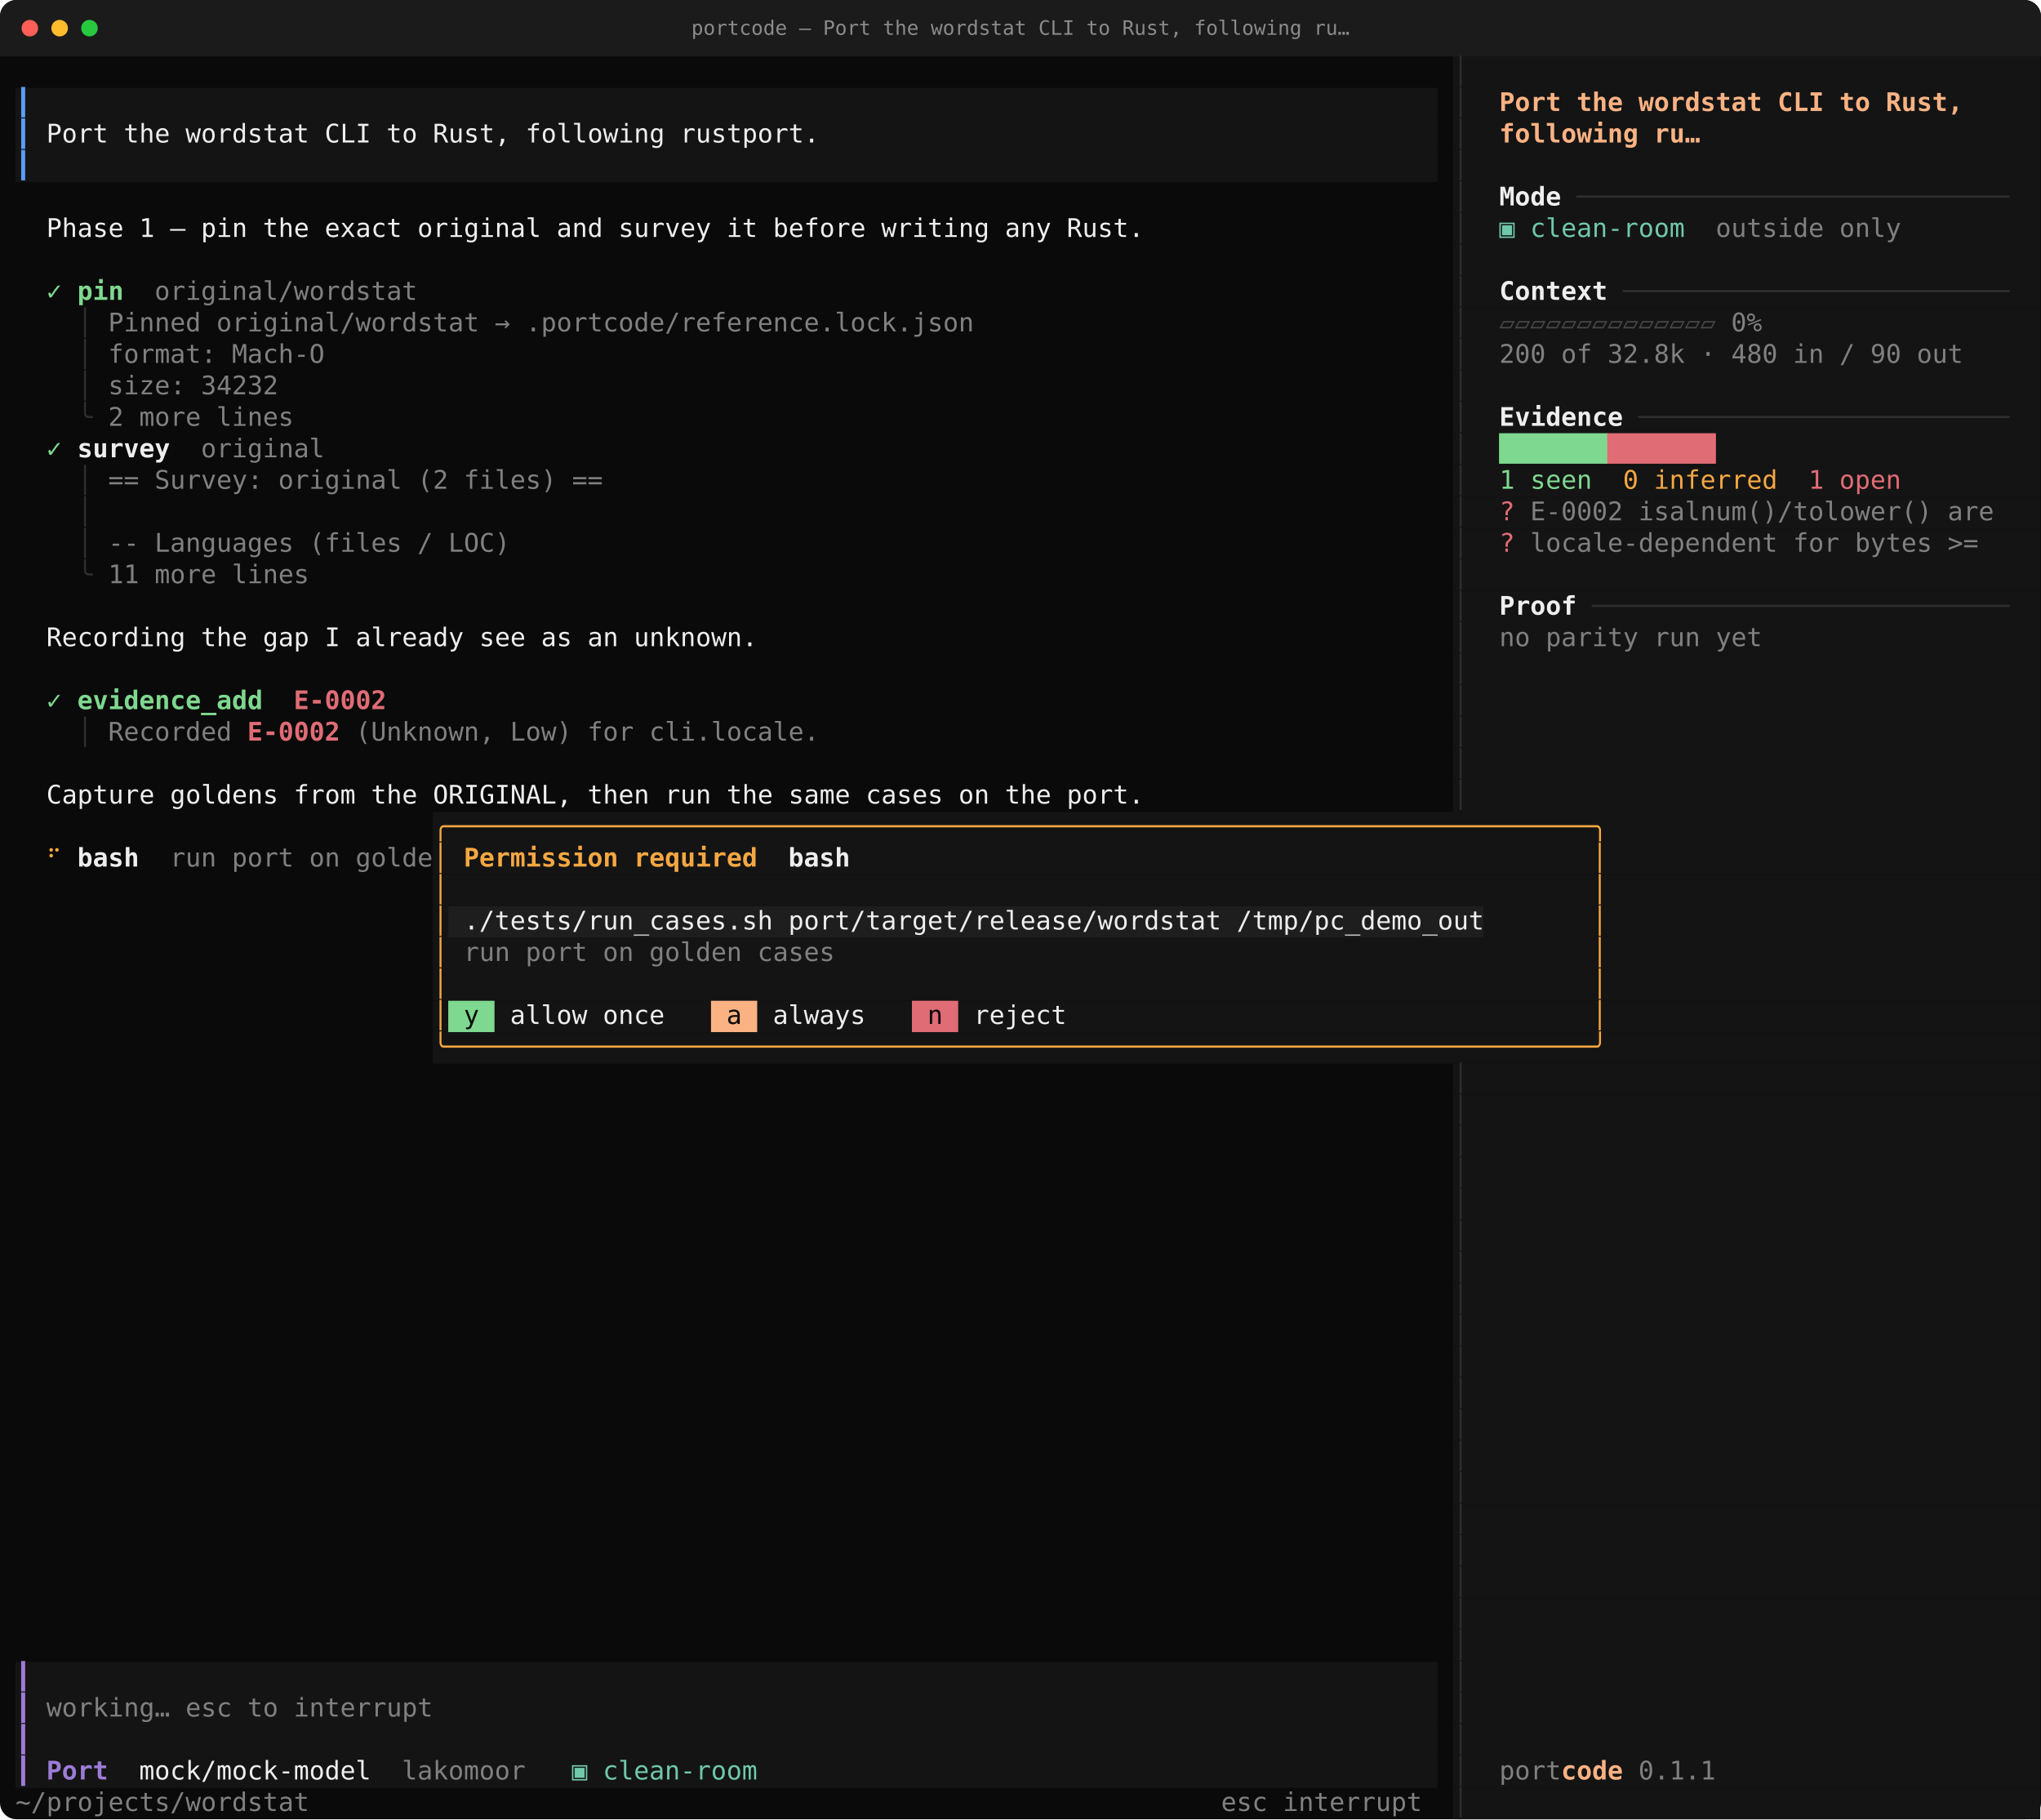
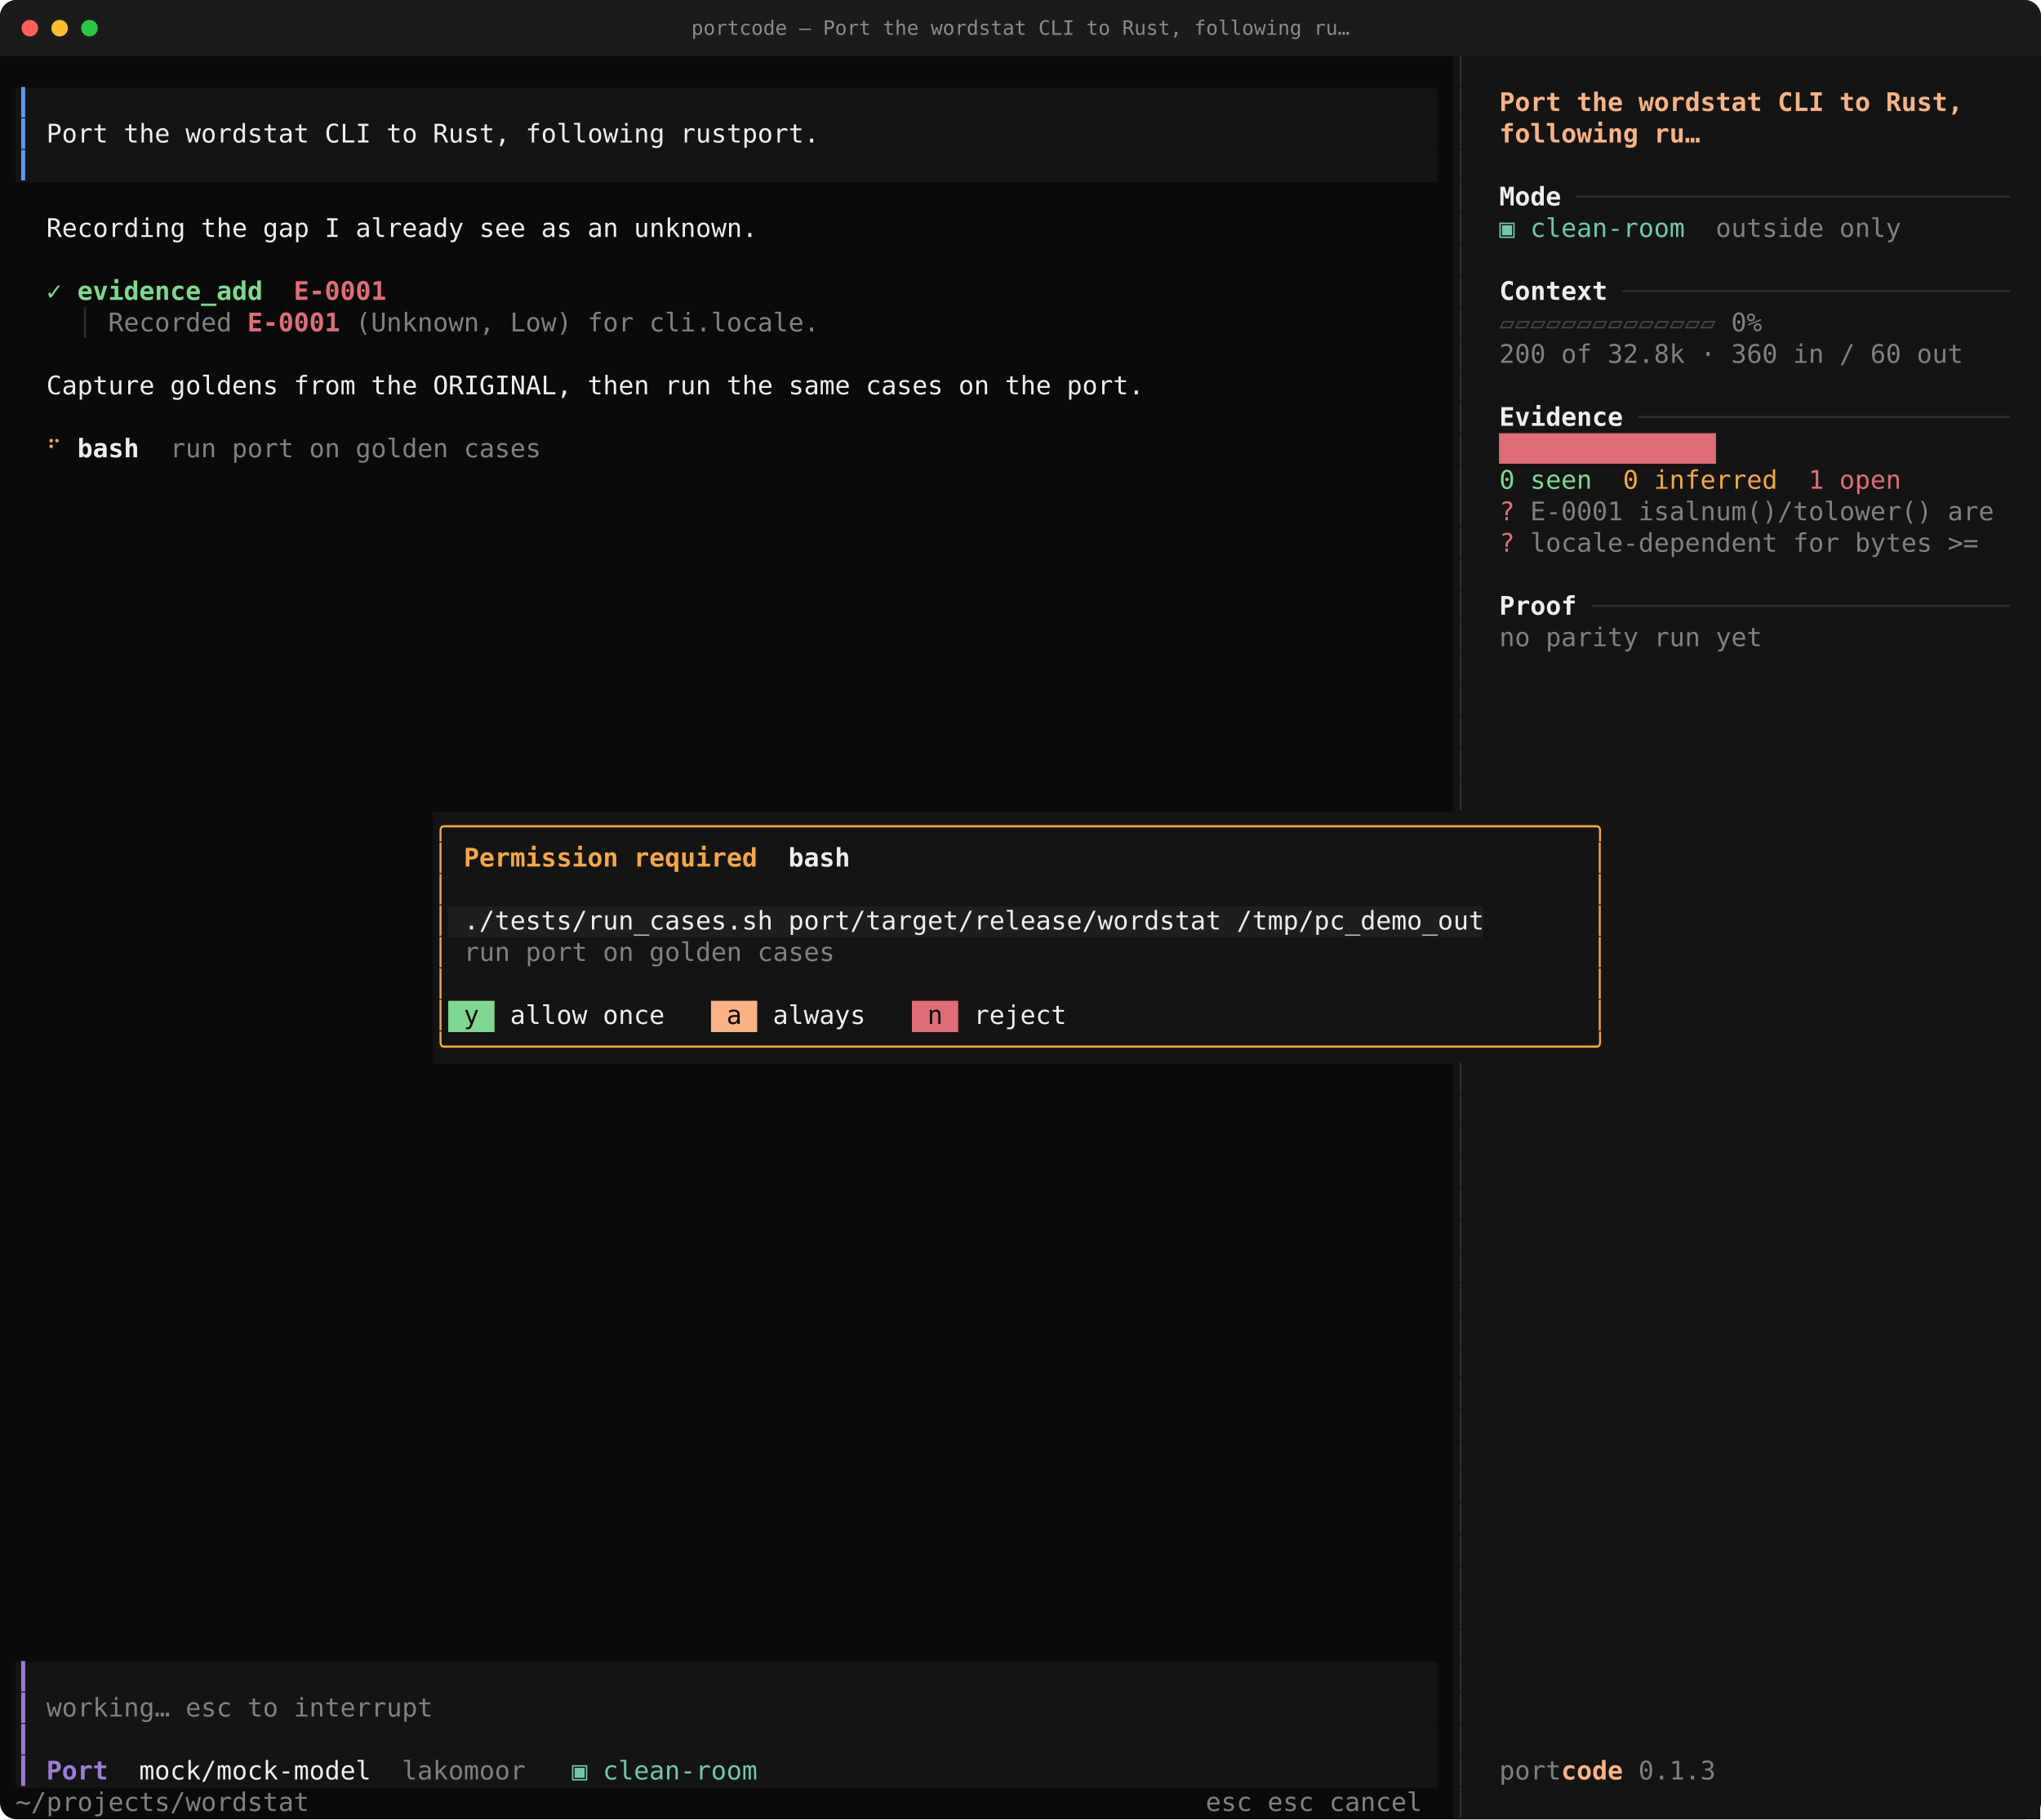
<svg xmlns="http://www.w3.org/2000/svg" width="1232" height="1098" viewBox="0 0 1232 1098" role="img" aria-label="portcode — Port the wordstat CLI to Rust, following ru…">
  <rect width="1232" height="1098" rx="10" fill="#0a0a0a" />
  <rect width="1232" height="34" rx="10" fill="#1b1b1b" />
  <rect y="24" width="1232" height="10" fill="#1b1b1b" />
  <circle cx="18" cy="17" r="5" fill="#ff5f56" />
  <circle cx="36" cy="17" r="5" fill="#ffbd2e" />
  <circle cx="54" cy="17" r="5" fill="#27c93f" />
  <text x="616" y="21" fill="#8b8b8b" font-family="ui-monospace,Menlo,monospace" font-size="12" text-anchor="middle">portcode — Port the wordstat CLI to Rust, following ru…</text>
  <rect x="877.02" y="34.00" width="354.54" height="19" fill="#141414" />
  <rect x="9.33" y="53.00" width="858.36" height="19" fill="#141414" />
  <rect x="877.02" y="53.00" width="354.54" height="19" fill="#141414" />
  <rect x="9.33" y="72.00" width="858.36" height="19" fill="#141414" />
  <rect x="877.02" y="72.00" width="354.54" height="19" fill="#141414" />
  <rect x="9.33" y="91.00" width="858.36" height="19" fill="#141414" />
  <rect x="877.02" y="91.00" width="354.54" height="19" fill="#141414" />
  <rect x="877.02" y="110.00" width="354.54" height="19" fill="#141414" />
  <rect x="877.02" y="129.00" width="354.54" height="19" fill="#141414" />
  <rect x="877.02" y="148.00" width="354.54" height="19" fill="#141414" />
  <rect x="877.02" y="167.00" width="354.54" height="19" fill="#141414" />
  <rect x="877.02" y="186.00" width="354.54" height="19" fill="#141414" />
  <rect x="877.02" y="205.00" width="354.54" height="19" fill="#141414" />
  <rect x="877.02" y="224.00" width="354.54" height="19" fill="#141414" />
  <rect x="877.02" y="243.00" width="354.54" height="19" fill="#141414" />
  <rect x="877.02" y="262.00" width="354.54" height="19" fill="#141414" />
  <rect x="877.02" y="281.00" width="354.54" height="19" fill="#141414" />
  <rect x="877.02" y="300.00" width="354.54" height="19" fill="#141414" />
  <rect x="877.02" y="319.00" width="354.54" height="19" fill="#141414" />
  <rect x="877.02" y="338.00" width="354.54" height="19" fill="#141414" />
  <rect x="877.02" y="357.00" width="354.54" height="19" fill="#141414" />
  <rect x="877.02" y="376.00" width="354.54" height="19" fill="#141414" />
  <rect x="877.02" y="395.00" width="354.54" height="19" fill="#141414" />
  <rect x="877.02" y="414.00" width="354.54" height="19" fill="#141414" />
  <rect x="877.02" y="433.00" width="354.54" height="19" fill="#141414" />
  <rect x="877.02" y="452.00" width="354.54" height="19" fill="#141414" />
  <rect x="877.02" y="471.00" width="354.54" height="19" fill="#141414" />
  <rect x="261.24" y="490.00" width="970.32" height="19" fill="#141414" />
  <rect x="261.24" y="509.00" width="970.32" height="19" fill="#141414" />
  <rect x="261.24" y="528.00" width="970.32" height="19" fill="#141414" />
  <rect x="261.24" y="547.00" width="9.33" height="19" fill="#141414" />
  <rect x="270.57" y="547.00" width="625.11" height="19" fill="#1e1e1e" />
  <rect x="895.68" y="547.00" width="335.88" height="19" fill="#141414" />
  <rect x="261.24" y="566.00" width="970.32" height="19" fill="#141414" />
  <rect x="261.24" y="585.00" width="970.32" height="19" fill="#141414" />
  <rect x="261.24" y="604.00" width="9.33" height="19" fill="#141414" />
  <rect x="270.57" y="604.00" width="27.99" height="19" fill="#7fd88f" />
  <rect x="298.56" y="604.00" width="130.62" height="19" fill="#141414" />
  <rect x="429.18" y="604.00" width="27.99" height="19" fill="#fab283" />
  <rect x="457.17" y="604.00" width="93.30" height="19" fill="#141414" />
  <rect x="550.47" y="604.00" width="27.99" height="19" fill="#e06c75" />
  <rect x="578.46" y="604.00" width="653.10" height="19" fill="#141414" />
  <rect x="261.24" y="623.00" width="970.32" height="19" fill="#141414" />
  <rect x="877.02" y="642.00" width="354.54" height="19" fill="#141414" />
  <rect x="877.02" y="661.00" width="354.54" height="19" fill="#141414" />
  <rect x="877.02" y="680.00" width="354.54" height="19" fill="#141414" />
  <rect x="877.02" y="699.00" width="354.54" height="19" fill="#141414" />
  <rect x="877.02" y="718.00" width="354.54" height="19" fill="#141414" />
  <rect x="877.02" y="737.00" width="354.54" height="19" fill="#141414" />
  <rect x="877.02" y="756.00" width="354.54" height="19" fill="#141414" />
  <rect x="877.02" y="775.00" width="354.54" height="19" fill="#141414" />
  <rect x="877.02" y="794.00" width="354.54" height="19" fill="#141414" />
  <rect x="877.02" y="813.00" width="354.54" height="19" fill="#141414" />
  <rect x="877.02" y="832.00" width="354.54" height="19" fill="#141414" />
  <rect x="877.02" y="851.00" width="354.54" height="19" fill="#141414" />
  <rect x="877.02" y="870.00" width="354.54" height="19" fill="#141414" />
  <rect x="877.02" y="889.00" width="354.54" height="19" fill="#141414" />
  <rect x="877.02" y="908.00" width="354.54" height="19" fill="#141414" />
  <rect x="877.02" y="927.00" width="354.54" height="19" fill="#141414" />
  <rect x="877.02" y="946.00" width="354.54" height="19" fill="#141414" />
  <rect x="877.02" y="965.00" width="354.54" height="19" fill="#141414" />
  <rect x="877.02" y="984.00" width="354.54" height="19" fill="#141414" />
  <rect x="9.33" y="1003.00" width="858.36" height="19" fill="#141414" />
  <rect x="877.02" y="1003.00" width="354.54" height="19" fill="#141414" />
  <rect x="9.33" y="1022.00" width="858.36" height="19" fill="#141414" />
  <rect x="877.02" y="1022.00" width="354.54" height="19" fill="#141414" />
  <rect x="9.33" y="1041.00" width="858.36" height="19" fill="#141414" />
  <rect x="877.02" y="1041.00" width="354.54" height="19" fill="#141414" />
  <rect x="9.33" y="1060.00" width="858.36" height="19" fill="#141414" />
  <rect x="877.02" y="1060.00" width="354.54" height="19" fill="#141414" />
  <rect x="877.02" y="1079.00" width="354.54" height="19" fill="#141414" />
  <g font-family="ui-monospace,SFMono-Regular,Menlo,Consolas,'DejaVu Sans Mono',monospace" font-size="15.5" xml:space="preserve">
    <text x="877.02" y="48.00" fill="#2e2e2e" textLength="9.33" lengthAdjust="spacingAndGlyphs">│</text>
    <text x="9.33" y="67.00" fill="#5c9cf5" textLength="9.33" lengthAdjust="spacingAndGlyphs">┃</text>
    <text x="877.02" y="67.00" fill="#2e2e2e" textLength="9.33" lengthAdjust="spacingAndGlyphs">│</text>
    <text x="905.01" y="67.00" fill="#fab283" textLength="279.90" lengthAdjust="spacingAndGlyphs" font-weight="700">Port the wordstat CLI to Rust,</text>
    <text x="9.33" y="86.00" fill="#5c9cf5" textLength="18.66" lengthAdjust="spacingAndGlyphs">┃ </text>
    <text x="27.99" y="86.00" fill="#eeeeee" textLength="849.03" lengthAdjust="spacingAndGlyphs">Port the wordstat CLI to Rust, following rustport.                                         </text>
    <text x="877.02" y="86.00" fill="#2e2e2e" textLength="9.33" lengthAdjust="spacingAndGlyphs">│</text>
    <text x="905.01" y="86.00" fill="#fab283" textLength="121.29" lengthAdjust="spacingAndGlyphs" font-weight="700">following ru…</text>
    <text x="9.33" y="105.00" fill="#5c9cf5" textLength="9.33" lengthAdjust="spacingAndGlyphs">┃</text>
    <text x="877.02" y="105.00" fill="#2e2e2e" textLength="9.33" lengthAdjust="spacingAndGlyphs">│</text>
    <text x="877.02" y="124.00" fill="#2e2e2e" textLength="9.33" lengthAdjust="spacingAndGlyphs">│</text>
    <text x="905.01" y="124.00" fill="#eeeeee" textLength="37.32" lengthAdjust="spacingAndGlyphs" font-weight="700">Mode</text>
    <text x="942.33" y="124.00" fill="#2e2e2e" textLength="270.57" lengthAdjust="spacingAndGlyphs"> ────────────────────────────</text>
-     <text x="0.00" y="143.00" fill="#eeeeee" textLength="877.02" lengthAdjust="spacingAndGlyphs">   Phase 1 — pin the exact original and survey it before writing any Rust.                    </text>
+     <text x="0.00" y="143.00" fill="#eeeeee" textLength="877.02" lengthAdjust="spacingAndGlyphs">   Recording the gap I already see as an unknown.                                             </text>
    <text x="877.02" y="143.00" fill="#2e2e2e" textLength="9.33" lengthAdjust="spacingAndGlyphs">│</text>
    <text x="905.01" y="143.00" fill="#70c8aa" textLength="111.96" lengthAdjust="spacingAndGlyphs">▣ clean-room</text>
    <text x="1016.97" y="143.00" fill="#808080" textLength="130.62" lengthAdjust="spacingAndGlyphs">  outside only</text>
    <text x="877.02" y="162.00" fill="#2e2e2e" textLength="9.33" lengthAdjust="spacingAndGlyphs">│</text>
    <text x="27.99" y="181.00" fill="#7fd88f" textLength="18.66" lengthAdjust="spacingAndGlyphs">✓ </text>
-     <text x="46.65" y="181.00" fill="#7fd88f" textLength="27.99" lengthAdjust="spacingAndGlyphs" font-weight="700">pin</text>
-     <text x="74.64" y="181.00" fill="#808080" textLength="177.27" lengthAdjust="spacingAndGlyphs">  original/wordstat</text>
+     <text x="46.65" y="181.00" fill="#7fd88f" textLength="111.96" lengthAdjust="spacingAndGlyphs" font-weight="700">evidence_add</text>
+     <text x="177.27" y="181.00" fill="#e06c75" textLength="55.98" lengthAdjust="spacingAndGlyphs" font-weight="700">E-0001</text>
    <text x="877.02" y="181.00" fill="#2e2e2e" textLength="9.33" lengthAdjust="spacingAndGlyphs">│</text>
    <text x="905.01" y="181.00" fill="#eeeeee" textLength="65.31" lengthAdjust="spacingAndGlyphs" font-weight="700">Context</text>
    <text x="970.32" y="181.00" fill="#2e2e2e" textLength="242.58" lengthAdjust="spacingAndGlyphs"> ─────────────────────────</text>
    <text x="46.65" y="200.00" fill="#2e2e2e" textLength="18.66" lengthAdjust="spacingAndGlyphs">│ </text>
-     <text x="65.31" y="200.00" fill="#808080" textLength="522.48" lengthAdjust="spacingAndGlyphs">Pinned original/wordstat → .portcode/reference.lock.json</text>
+     <text x="65.31" y="200.00" fill="#808080" textLength="83.97" lengthAdjust="spacingAndGlyphs">Recorded </text>
+     <text x="149.28" y="200.00" fill="#e06c75" textLength="55.98" lengthAdjust="spacingAndGlyphs" font-weight="700">E-0001</text>
+     <text x="205.26" y="200.00" fill="#808080" textLength="289.23" lengthAdjust="spacingAndGlyphs"> (Unknown, Low) for cli.locale.</text>
    <text x="877.02" y="200.00" fill="#2e2e2e" textLength="9.33" lengthAdjust="spacingAndGlyphs">│</text>
    <text x="905.01" y="200.00" fill="#484848" textLength="130.62" lengthAdjust="spacingAndGlyphs">▱▱▱▱▱▱▱▱▱▱▱▱▱▱</text>
    <text x="1035.63" y="200.00" fill="#808080" textLength="27.99" lengthAdjust="spacingAndGlyphs"> 0%</text>
-     <text x="46.65" y="219.00" fill="#2e2e2e" textLength="18.66" lengthAdjust="spacingAndGlyphs">│ </text>
-     <text x="65.31" y="219.00" fill="#808080" textLength="130.62" lengthAdjust="spacingAndGlyphs">format: Mach-O</text>
    <text x="877.02" y="219.00" fill="#2e2e2e" textLength="9.33" lengthAdjust="spacingAndGlyphs">│</text>
-     <text x="905.01" y="219.00" fill="#808080" textLength="279.90" lengthAdjust="spacingAndGlyphs">200 of 32.8k · 480 in / 90 out</text>
-     <text x="46.65" y="238.00" fill="#2e2e2e" textLength="18.66" lengthAdjust="spacingAndGlyphs">│ </text>
-     <text x="65.31" y="238.00" fill="#808080" textLength="102.63" lengthAdjust="spacingAndGlyphs">size: 34232</text>
+     <text x="905.01" y="219.00" fill="#808080" textLength="279.90" lengthAdjust="spacingAndGlyphs">200 of 32.8k · 360 in / 60 out</text>
+     <text x="0.00" y="238.00" fill="#eeeeee" textLength="877.02" lengthAdjust="spacingAndGlyphs">   Capture goldens from the ORIGINAL, then run the same cases on the port.                    </text>
    <text x="877.02" y="238.00" fill="#2e2e2e" textLength="9.33" lengthAdjust="spacingAndGlyphs">│</text>
-     <text x="46.65" y="257.00" fill="#2e2e2e" textLength="18.66" lengthAdjust="spacingAndGlyphs">╰ </text>
-     <text x="65.31" y="257.00" fill="#808080" textLength="111.96" lengthAdjust="spacingAndGlyphs">2 more lines</text>
    <text x="877.02" y="257.00" fill="#2e2e2e" textLength="9.33" lengthAdjust="spacingAndGlyphs">│</text>
    <text x="905.01" y="257.00" fill="#eeeeee" textLength="74.64" lengthAdjust="spacingAndGlyphs" font-weight="700">Evidence</text>
    <text x="979.65" y="257.00" fill="#2e2e2e" textLength="233.25" lengthAdjust="spacingAndGlyphs"> ────────────────────────</text>
-     <text x="27.99" y="276.00" fill="#7fd88f" textLength="18.66" lengthAdjust="spacingAndGlyphs">✓ </text>
-     <text x="46.65" y="276.00" fill="#eeeeee" textLength="55.98" lengthAdjust="spacingAndGlyphs" font-weight="700">survey</text>
-     <text x="102.63" y="276.00" fill="#808080" textLength="93.30" lengthAdjust="spacingAndGlyphs">  original</text>
+     <text x="27.99" y="276.00" fill="#f5a742" textLength="18.66" lengthAdjust="spacingAndGlyphs">⠋ </text>
+     <text x="46.65" y="276.00" fill="#eeeeee" textLength="37.32" lengthAdjust="spacingAndGlyphs" font-weight="700">bash</text>
+     <text x="83.97" y="276.00" fill="#808080" textLength="242.58" lengthAdjust="spacingAndGlyphs">  run port on golden cases</text>
    <text x="877.02" y="276.00" fill="#2e2e2e" textLength="9.33" lengthAdjust="spacingAndGlyphs">│</text>
-     <text x="905.01" y="276.00" fill="#7fd88f" textLength="65.31" lengthAdjust="spacingAndGlyphs">███████</text>
-     <text x="970.32" y="276.00" fill="#e06c75" textLength="65.31" lengthAdjust="spacingAndGlyphs">███████</text>
-     <text x="46.65" y="295.00" fill="#2e2e2e" textLength="18.66" lengthAdjust="spacingAndGlyphs">│ </text>
-     <text x="65.31" y="295.00" fill="#808080" textLength="298.56" lengthAdjust="spacingAndGlyphs">== Survey: original (2 files) ==</text>
+     <text x="905.01" y="276.00" fill="#e06c75" textLength="130.62" lengthAdjust="spacingAndGlyphs">██████████████</text>
    <text x="877.02" y="295.00" fill="#2e2e2e" textLength="9.33" lengthAdjust="spacingAndGlyphs">│</text>
-     <text x="905.01" y="295.00" fill="#7fd88f" textLength="74.64" lengthAdjust="spacingAndGlyphs">1 seen  </text>
+     <text x="905.01" y="295.00" fill="#7fd88f" textLength="74.64" lengthAdjust="spacingAndGlyphs">0 seen  </text>
    <text x="979.65" y="295.00" fill="#f5a742" textLength="111.96" lengthAdjust="spacingAndGlyphs">0 inferred  </text>
    <text x="1091.61" y="295.00" fill="#e06c75" textLength="55.98" lengthAdjust="spacingAndGlyphs">1 open</text>
-     <text x="46.65" y="314.00" fill="#2e2e2e" textLength="18.66" lengthAdjust="spacingAndGlyphs">│ </text>
    <text x="877.02" y="314.00" fill="#2e2e2e" textLength="9.33" lengthAdjust="spacingAndGlyphs">│</text>
    <text x="905.01" y="314.00" fill="#e06c75" textLength="18.66" lengthAdjust="spacingAndGlyphs">? </text>
-     <text x="923.67" y="314.00" fill="#808080" textLength="279.90" lengthAdjust="spacingAndGlyphs">E-0002 isalnum()/tolower() are</text>
-     <text x="46.65" y="333.00" fill="#2e2e2e" textLength="18.66" lengthAdjust="spacingAndGlyphs">│ </text>
-     <text x="65.31" y="333.00" fill="#808080" textLength="242.58" lengthAdjust="spacingAndGlyphs">-- Languages (files / LOC)</text>
+     <text x="923.67" y="314.00" fill="#808080" textLength="279.90" lengthAdjust="spacingAndGlyphs">E-0001 isalnum()/tolower() are</text>
    <text x="877.02" y="333.00" fill="#2e2e2e" textLength="9.33" lengthAdjust="spacingAndGlyphs">│</text>
    <text x="905.01" y="333.00" fill="#e06c75" textLength="18.66" lengthAdjust="spacingAndGlyphs">? </text>
    <text x="923.67" y="333.00" fill="#808080" textLength="270.57" lengthAdjust="spacingAndGlyphs">locale-dependent for bytes &gt;=</text>
-     <text x="46.65" y="352.00" fill="#2e2e2e" textLength="18.66" lengthAdjust="spacingAndGlyphs">╰ </text>
-     <text x="65.31" y="352.00" fill="#808080" textLength="121.29" lengthAdjust="spacingAndGlyphs">11 more lines</text>
    <text x="877.02" y="352.00" fill="#2e2e2e" textLength="9.33" lengthAdjust="spacingAndGlyphs">│</text>
    <text x="877.02" y="371.00" fill="#2e2e2e" textLength="9.33" lengthAdjust="spacingAndGlyphs">│</text>
    <text x="905.01" y="371.00" fill="#eeeeee" textLength="46.65" lengthAdjust="spacingAndGlyphs" font-weight="700">Proof</text>
    <text x="951.66" y="371.00" fill="#2e2e2e" textLength="261.24" lengthAdjust="spacingAndGlyphs"> ───────────────────────────</text>
-     <text x="0.00" y="390.00" fill="#eeeeee" textLength="877.02" lengthAdjust="spacingAndGlyphs">   Recording the gap I already see as an unknown.                                             </text>
    <text x="877.02" y="390.00" fill="#2e2e2e" textLength="9.33" lengthAdjust="spacingAndGlyphs">│</text>
    <text x="905.01" y="390.00" fill="#808080" textLength="158.61" lengthAdjust="spacingAndGlyphs">no parity run yet</text>
    <text x="877.02" y="409.00" fill="#2e2e2e" textLength="9.33" lengthAdjust="spacingAndGlyphs">│</text>
-     <text x="27.99" y="428.00" fill="#7fd88f" textLength="18.66" lengthAdjust="spacingAndGlyphs">✓ </text>
-     <text x="46.65" y="428.00" fill="#7fd88f" textLength="111.96" lengthAdjust="spacingAndGlyphs" font-weight="700">evidence_add</text>
-     <text x="177.27" y="428.00" fill="#e06c75" textLength="55.98" lengthAdjust="spacingAndGlyphs" font-weight="700">E-0002</text>
    <text x="877.02" y="428.00" fill="#2e2e2e" textLength="9.33" lengthAdjust="spacingAndGlyphs">│</text>
-     <text x="46.65" y="447.00" fill="#2e2e2e" textLength="18.66" lengthAdjust="spacingAndGlyphs">│ </text>
-     <text x="65.31" y="447.00" fill="#808080" textLength="83.97" lengthAdjust="spacingAndGlyphs">Recorded </text>
-     <text x="149.28" y="447.00" fill="#e06c75" textLength="55.98" lengthAdjust="spacingAndGlyphs" font-weight="700">E-0002</text>
-     <text x="205.26" y="447.00" fill="#808080" textLength="289.23" lengthAdjust="spacingAndGlyphs"> (Unknown, Low) for cli.locale.</text>
    <text x="877.02" y="447.00" fill="#2e2e2e" textLength="9.33" lengthAdjust="spacingAndGlyphs">│</text>
    <text x="877.02" y="466.00" fill="#2e2e2e" textLength="9.33" lengthAdjust="spacingAndGlyphs">│</text>
-     <text x="0.00" y="485.00" fill="#eeeeee" textLength="877.02" lengthAdjust="spacingAndGlyphs">   Capture goldens from the ORIGINAL, then run the same cases on the port.                    </text>
    <text x="877.02" y="485.00" fill="#2e2e2e" textLength="9.33" lengthAdjust="spacingAndGlyphs">│</text>
    <text x="261.24" y="504.00" fill="#f5a742" textLength="709.08" lengthAdjust="spacingAndGlyphs">╭──────────────────────────────────────────────────────────────────────────╮</text>
-     <text x="27.99" y="523.00" fill="#f5a742" textLength="18.66" lengthAdjust="spacingAndGlyphs">⠋ </text>
-     <text x="46.65" y="523.00" fill="#eeeeee" textLength="37.32" lengthAdjust="spacingAndGlyphs" font-weight="700">bash</text>
-     <text x="83.97" y="523.00" fill="#808080" textLength="177.27" lengthAdjust="spacingAndGlyphs">  run port on golde</text>
    <text x="261.24" y="523.00" fill="#f5a742" textLength="9.33" lengthAdjust="spacingAndGlyphs">│</text>
    <text x="270.57" y="523.00" fill="#f5a742" textLength="195.93" lengthAdjust="spacingAndGlyphs" font-weight="700"> Permission required </text>
    <text x="466.50" y="523.00" fill="#eeeeee" textLength="46.65" lengthAdjust="spacingAndGlyphs" font-weight="700"> bash</text>
    <text x="960.99" y="523.00" fill="#f5a742" textLength="9.33" lengthAdjust="spacingAndGlyphs">│</text>
    <text x="261.24" y="542.00" fill="#f5a742" textLength="9.33" lengthAdjust="spacingAndGlyphs">│</text>
    <text x="960.99" y="542.00" fill="#f5a742" textLength="9.33" lengthAdjust="spacingAndGlyphs">│</text>
    <text x="261.24" y="561.00" fill="#f5a742" textLength="9.33" lengthAdjust="spacingAndGlyphs">│</text>
    <text x="270.57" y="561.00" fill="#eeeeee" textLength="690.42" lengthAdjust="spacingAndGlyphs"> ./tests/run_cases.sh port/target/release/wordstat /tmp/pc_demo_out       </text>
    <text x="960.99" y="561.00" fill="#f5a742" textLength="9.33" lengthAdjust="spacingAndGlyphs">│</text>
    <text x="261.24" y="580.00" fill="#f5a742" textLength="9.33" lengthAdjust="spacingAndGlyphs">│</text>
    <text x="270.57" y="580.00" fill="#808080" textLength="233.25" lengthAdjust="spacingAndGlyphs"> run port on golden cases</text>
    <text x="960.99" y="580.00" fill="#f5a742" textLength="9.33" lengthAdjust="spacingAndGlyphs">│</text>
    <text x="261.24" y="599.00" fill="#f5a742" textLength="9.33" lengthAdjust="spacingAndGlyphs">│</text>
    <text x="960.99" y="599.00" fill="#f5a742" textLength="9.33" lengthAdjust="spacingAndGlyphs">│</text>
    <text x="261.24" y="618.00" fill="#f5a742" textLength="9.33" lengthAdjust="spacingAndGlyphs">│</text>
    <text x="270.57" y="618.00" fill="#0a0a0a" textLength="27.99" lengthAdjust="spacingAndGlyphs"> y </text>
    <text x="298.56" y="618.00" fill="#eeeeee" textLength="130.62" lengthAdjust="spacingAndGlyphs"> allow once   </text>
    <text x="429.18" y="618.00" fill="#0a0a0a" textLength="27.99" lengthAdjust="spacingAndGlyphs"> a </text>
    <text x="457.17" y="618.00" fill="#eeeeee" textLength="93.30" lengthAdjust="spacingAndGlyphs"> always   </text>
    <text x="550.47" y="618.00" fill="#0a0a0a" textLength="27.99" lengthAdjust="spacingAndGlyphs"> n </text>
    <text x="578.46" y="618.00" fill="#eeeeee" textLength="382.53" lengthAdjust="spacingAndGlyphs"> reject                                  </text>
    <text x="960.99" y="618.00" fill="#f5a742" textLength="9.33" lengthAdjust="spacingAndGlyphs">│</text>
    <text x="261.24" y="637.00" fill="#f5a742" textLength="709.08" lengthAdjust="spacingAndGlyphs">╰──────────────────────────────────────────────────────────────────────────╯</text>
    <text x="877.02" y="656.00" fill="#2e2e2e" textLength="9.33" lengthAdjust="spacingAndGlyphs">│</text>
    <text x="877.02" y="675.00" fill="#2e2e2e" textLength="9.33" lengthAdjust="spacingAndGlyphs">│</text>
    <text x="877.02" y="694.00" fill="#2e2e2e" textLength="9.33" lengthAdjust="spacingAndGlyphs">│</text>
    <text x="877.02" y="713.00" fill="#2e2e2e" textLength="9.33" lengthAdjust="spacingAndGlyphs">│</text>
    <text x="877.02" y="732.00" fill="#2e2e2e" textLength="9.33" lengthAdjust="spacingAndGlyphs">│</text>
    <text x="877.02" y="751.00" fill="#2e2e2e" textLength="9.33" lengthAdjust="spacingAndGlyphs">│</text>
    <text x="877.02" y="770.00" fill="#2e2e2e" textLength="9.33" lengthAdjust="spacingAndGlyphs">│</text>
    <text x="877.02" y="789.00" fill="#2e2e2e" textLength="9.33" lengthAdjust="spacingAndGlyphs">│</text>
    <text x="877.02" y="808.00" fill="#2e2e2e" textLength="9.33" lengthAdjust="spacingAndGlyphs">│</text>
    <text x="877.02" y="827.00" fill="#2e2e2e" textLength="9.33" lengthAdjust="spacingAndGlyphs">│</text>
    <text x="877.02" y="846.00" fill="#2e2e2e" textLength="9.33" lengthAdjust="spacingAndGlyphs">│</text>
    <text x="877.02" y="865.00" fill="#2e2e2e" textLength="9.33" lengthAdjust="spacingAndGlyphs">│</text>
    <text x="877.02" y="884.00" fill="#2e2e2e" textLength="9.33" lengthAdjust="spacingAndGlyphs">│</text>
    <text x="877.02" y="903.00" fill="#2e2e2e" textLength="9.33" lengthAdjust="spacingAndGlyphs">│</text>
    <text x="877.02" y="922.00" fill="#2e2e2e" textLength="9.33" lengthAdjust="spacingAndGlyphs">│</text>
    <text x="877.02" y="941.00" fill="#2e2e2e" textLength="9.33" lengthAdjust="spacingAndGlyphs">│</text>
    <text x="877.02" y="960.00" fill="#2e2e2e" textLength="9.33" lengthAdjust="spacingAndGlyphs">│</text>
    <text x="877.02" y="979.00" fill="#2e2e2e" textLength="9.33" lengthAdjust="spacingAndGlyphs">│</text>
    <text x="877.02" y="998.00" fill="#2e2e2e" textLength="9.33" lengthAdjust="spacingAndGlyphs">│</text>
    <text x="9.33" y="1017.00" fill="#9d7cd8" textLength="9.33" lengthAdjust="spacingAndGlyphs">┃</text>
    <text x="877.02" y="1017.00" fill="#2e2e2e" textLength="9.33" lengthAdjust="spacingAndGlyphs">│</text>
    <text x="9.33" y="1036.00" fill="#9d7cd8" textLength="9.33" lengthAdjust="spacingAndGlyphs">┃</text>
    <text x="18.66" y="1036.00" fill="#808080" textLength="242.58" lengthAdjust="spacingAndGlyphs"> working… esc to interrupt</text>
    <text x="877.02" y="1036.00" fill="#2e2e2e" textLength="9.33" lengthAdjust="spacingAndGlyphs">│</text>
    <text x="9.33" y="1055.00" fill="#9d7cd8" textLength="9.33" lengthAdjust="spacingAndGlyphs">┃</text>
    <text x="877.02" y="1055.00" fill="#2e2e2e" textLength="9.33" lengthAdjust="spacingAndGlyphs">│</text>
    <text x="9.33" y="1074.00" fill="#9d7cd8" textLength="9.33" lengthAdjust="spacingAndGlyphs">┃</text>
    <text x="27.99" y="1074.00" fill="#9d7cd8" textLength="37.32" lengthAdjust="spacingAndGlyphs" font-weight="700">Port</text>
    <text x="65.31" y="1074.00" fill="#eeeeee" textLength="158.61" lengthAdjust="spacingAndGlyphs">  mock/mock-model</text>
    <text x="223.92" y="1074.00" fill="#808080" textLength="93.30" lengthAdjust="spacingAndGlyphs">  lakomoor</text>
    <text x="345.21" y="1074.00" fill="#70c8aa" textLength="111.96" lengthAdjust="spacingAndGlyphs">▣ clean-room</text>
    <text x="877.02" y="1074.00" fill="#2e2e2e" textLength="9.33" lengthAdjust="spacingAndGlyphs">│</text>
    <text x="905.01" y="1074.00" fill="#808080" textLength="37.32" lengthAdjust="spacingAndGlyphs">port</text>
    <text x="942.33" y="1074.00" fill="#fab283" textLength="46.65" lengthAdjust="spacingAndGlyphs" font-weight="700">code </text>
-     <text x="988.98" y="1074.00" fill="#808080" textLength="46.65" lengthAdjust="spacingAndGlyphs">0.1.1</text>
+     <text x="988.98" y="1074.00" fill="#808080" textLength="46.65" lengthAdjust="spacingAndGlyphs">0.1.3</text>
    <text x="0.00" y="1093.00" fill="#808080" textLength="186.60" lengthAdjust="spacingAndGlyphs"> ~/projects/wordstat</text>
-     <text x="737.07" y="1093.00" fill="#808080" textLength="139.95" lengthAdjust="spacingAndGlyphs">esc interrupt  </text>
+     <text x="727.74" y="1093.00" fill="#808080" textLength="149.28" lengthAdjust="spacingAndGlyphs">esc esc cancel  </text>
    <text x="877.02" y="1093.00" fill="#2e2e2e" textLength="9.33" lengthAdjust="spacingAndGlyphs">│</text>
  </g>
</svg>
